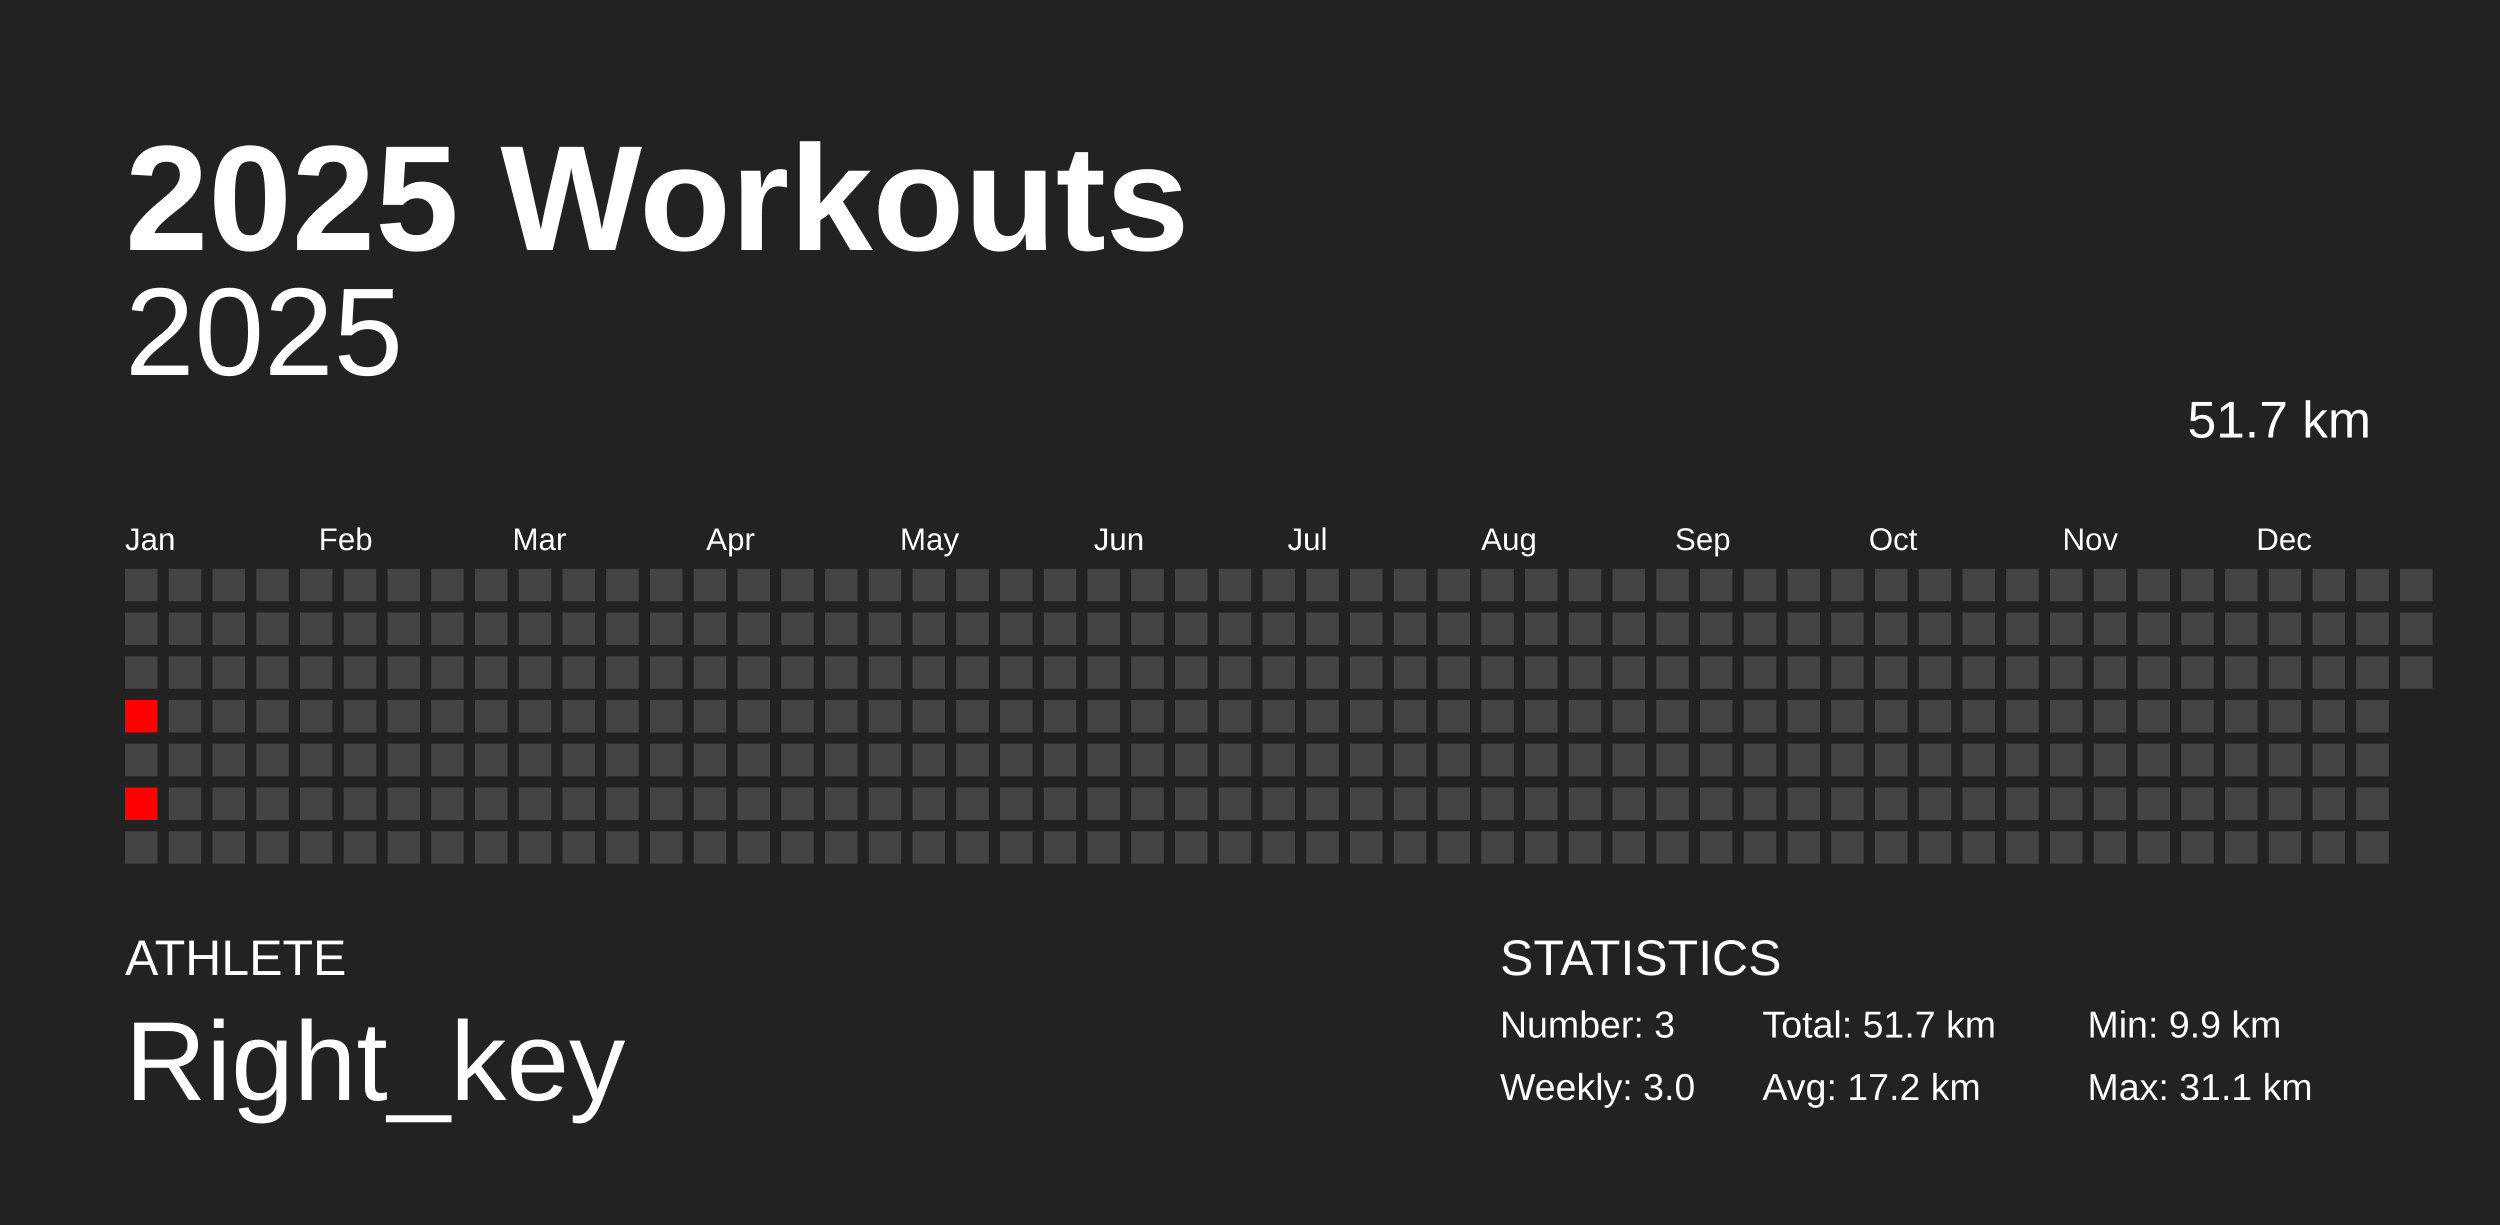
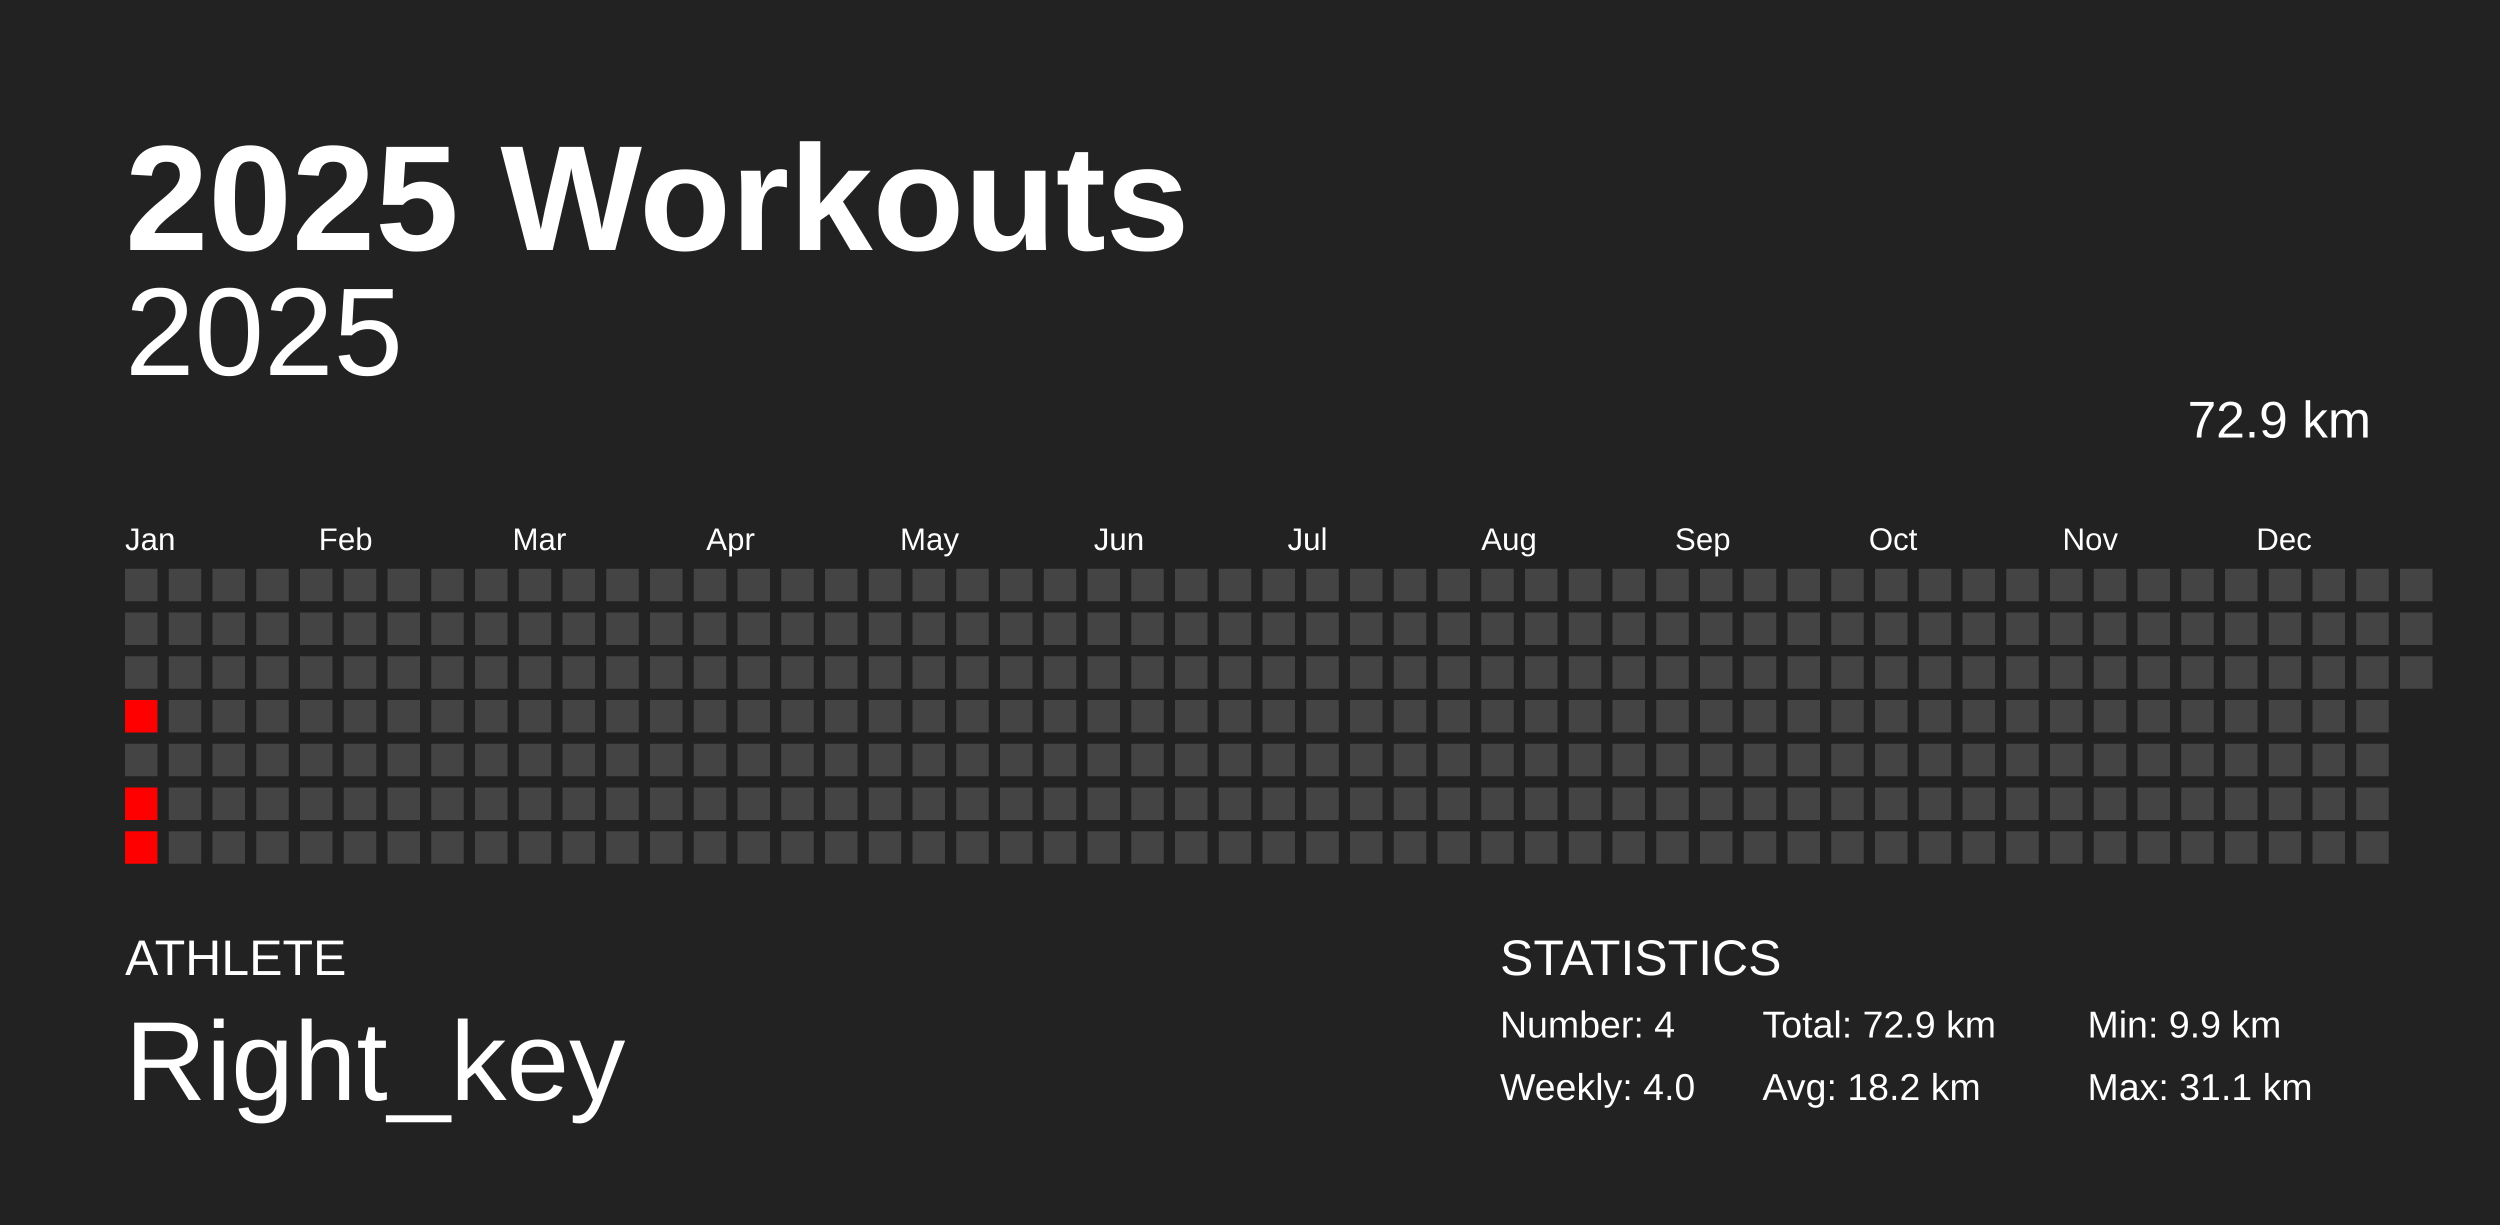
<svg xmlns="http://www.w3.org/2000/svg" baseProfile="full" height="98mm" version="1.1" viewBox="0,0,200,98" width="200mm">
  <defs />
  <rect fill="#222222" height="98" width="200" x="0" y="0" />
  <text fill="#FFFFFF" style="font-size:12px; font-family:Arial; font-weight:bold;" x="10" y="20">2025 Workouts</text>
  <text fill="#FFFFFF" style="font-size:4px; font-family:Arial" x="10" y="78">ATHLETE</text>
  <text fill="#FFFFFF" style="font-size:9px; font-family:Arial" x="10" y="88">Right_key</text>
  <text fill="#FFFFFF" style="font-size:4px; font-family:Arial" x="120" y="78">STATISTICS</text>
-   <text fill="#FFFFFF" style="font-size:3px; font-family:Arial" x="120" y="83">Number: 3</text>
-   <text fill="#FFFFFF" style="font-size:3px; font-family:Arial" x="120" y="88">Weekly: 3.0</text>
-   <text fill="#FFFFFF" style="font-size:3px; font-family:Arial" x="141" y="83">Total: 51.7 km</text>
-   <text fill="#FFFFFF" style="font-size:3px; font-family:Arial" x="141" y="88">Avg: 17.2 km</text>
+   <text fill="#FFFFFF" style="font-size:3px; font-family:Arial" x="120" y="83">Number: 4</text>
+   <text fill="#FFFFFF" style="font-size:3px; font-family:Arial" x="120" y="88">Weekly: 4.0</text>
+   <text fill="#FFFFFF" style="font-size:3px; font-family:Arial" x="141" y="83">Total: 72.9 km</text>
+   <text fill="#FFFFFF" style="font-size:3px; font-family:Arial" x="141" y="88">Avg: 18.2 km</text>
  <text fill="#FFFFFF" style="font-size:3px; font-family:Arial" x="167" y="83">Min: 9.9 km</text>
  <text fill="#FFFFFF" style="font-size:3px; font-family:Arial" x="167" y="88">Max: 31.1 km</text>
  <text alignment-baseline="hanging" fill="#FFFFFF" style="font-size:10.0px; font-family:Arial;" x="10" y="30">2025</text>
-   <text alignment-baseline="hanging" fill="#FFFFFF" style="font-size:4.125px; font-family:Arial;" x="175" y="35">51.7 km</text>
+   <text alignment-baseline="hanging" fill="#FFFFFF" style="font-size:4.125px; font-family:Arial;" x="175" y="35">72.9 km</text>
  <text fill="#FFFFFF" style="font-size:2.5px; font-family:Arial" x="10.0" y="44">Jan</text>
  <text fill="#FFFFFF" style="font-size:2.5px; font-family:Arial" x="25.5" y="44">Feb</text>
  <text fill="#FFFFFF" style="font-size:2.5px; font-family:Arial" x="41.0" y="44">Mar</text>
  <text fill="#FFFFFF" style="font-size:2.5px; font-family:Arial" x="56.5" y="44">Apr</text>
  <text fill="#FFFFFF" style="font-size:2.5px; font-family:Arial" x="72.0" y="44">May</text>
  <text fill="#FFFFFF" style="font-size:2.5px; font-family:Arial" x="87.5" y="44">Jun</text>
  <text fill="#FFFFFF" style="font-size:2.5px; font-family:Arial" x="103.0" y="44">Jul</text>
  <text fill="#FFFFFF" style="font-size:2.5px; font-family:Arial" x="118.5" y="44">Aug</text>
  <text fill="#FFFFFF" style="font-size:2.5px; font-family:Arial" x="134.0" y="44">Sep</text>
  <text fill="#FFFFFF" style="font-size:2.5px; font-family:Arial" x="149.5" y="44">Oct</text>
  <text fill="#FFFFFF" style="font-size:2.5px; font-family:Arial" x="165.0" y="44">Nov</text>
  <text fill="#FFFFFF" style="font-size:2.5px; font-family:Arial" x="180.5" y="44">Dec</text>
  <rect fill="#444444" height="2.6" width="2.6" x="10.0" y="45.5" />
  <rect fill="#444444" height="2.6" width="2.6" x="10.0" y="49.0" />
  <rect fill="#444444" height="2.6" width="2.6" x="10.0" y="52.5" />
  <rect fill="red" height="2.6" width="2.6" x="10.0" y="56.0" />
  <rect fill="#444444" height="2.6" width="2.6" x="10.0" y="59.5" />
  <rect fill="red" height="2.6" width="2.6" x="10.0" y="63.0" />
-   <rect fill="#444444" height="2.6" width="2.6" x="10.0" y="66.5" />
+   <rect fill="red" height="2.6" width="2.6" x="10.0" y="66.5" />
  <rect fill="#444444" height="2.6" width="2.6" x="13.5" y="45.5" />
  <rect fill="#444444" height="2.6" width="2.6" x="13.5" y="49.0" />
  <rect fill="#444444" height="2.6" width="2.6" x="13.5" y="52.5" />
  <rect fill="#444444" height="2.6" width="2.6" x="13.5" y="56.0" />
  <rect fill="#444444" height="2.6" width="2.6" x="13.5" y="59.5" />
  <rect fill="#444444" height="2.6" width="2.6" x="13.5" y="63.0" />
  <rect fill="#444444" height="2.6" width="2.6" x="13.5" y="66.5" />
  <rect fill="#444444" height="2.6" width="2.6" x="17.0" y="45.5" />
  <rect fill="#444444" height="2.6" width="2.6" x="17.0" y="49.0" />
  <rect fill="#444444" height="2.6" width="2.6" x="17.0" y="52.5" />
  <rect fill="#444444" height="2.6" width="2.6" x="17.0" y="56.0" />
  <rect fill="#444444" height="2.6" width="2.6" x="17.0" y="59.5" />
  <rect fill="#444444" height="2.6" width="2.6" x="17.0" y="63.0" />
  <rect fill="#444444" height="2.6" width="2.6" x="17.0" y="66.5" />
  <rect fill="#444444" height="2.6" width="2.6" x="20.5" y="45.5" />
  <rect fill="#444444" height="2.6" width="2.6" x="20.5" y="49.0" />
  <rect fill="#444444" height="2.6" width="2.6" x="20.5" y="52.5" />
  <rect fill="#444444" height="2.6" width="2.6" x="20.5" y="56.0" />
  <rect fill="#444444" height="2.6" width="2.6" x="20.5" y="59.5" />
  <rect fill="#444444" height="2.6" width="2.6" x="20.5" y="63.0" />
  <rect fill="#444444" height="2.6" width="2.6" x="20.5" y="66.5" />
  <rect fill="#444444" height="2.6" width="2.6" x="24.0" y="45.5" />
  <rect fill="#444444" height="2.6" width="2.6" x="24.0" y="49.0" />
  <rect fill="#444444" height="2.6" width="2.6" x="24.0" y="52.5" />
  <rect fill="#444444" height="2.6" width="2.6" x="24.0" y="56.0" />
  <rect fill="#444444" height="2.6" width="2.6" x="24.0" y="59.5" />
  <rect fill="#444444" height="2.6" width="2.6" x="24.0" y="63.0" />
  <rect fill="#444444" height="2.6" width="2.6" x="24.0" y="66.5" />
  <rect fill="#444444" height="2.6" width="2.6" x="27.5" y="45.5" />
  <rect fill="#444444" height="2.6" width="2.6" x="27.5" y="49.0" />
  <rect fill="#444444" height="2.6" width="2.6" x="27.5" y="52.5" />
  <rect fill="#444444" height="2.6" width="2.6" x="27.5" y="56.0" />
  <rect fill="#444444" height="2.6" width="2.6" x="27.5" y="59.5" />
  <rect fill="#444444" height="2.6" width="2.6" x="27.5" y="63.0" />
  <rect fill="#444444" height="2.6" width="2.6" x="27.5" y="66.5" />
  <rect fill="#444444" height="2.6" width="2.6" x="31.0" y="45.5" />
  <rect fill="#444444" height="2.6" width="2.6" x="31.0" y="49.0" />
  <rect fill="#444444" height="2.6" width="2.6" x="31.0" y="52.5" />
  <rect fill="#444444" height="2.6" width="2.6" x="31.0" y="56.0" />
  <rect fill="#444444" height="2.6" width="2.6" x="31.0" y="59.5" />
  <rect fill="#444444" height="2.6" width="2.6" x="31.0" y="63.0" />
  <rect fill="#444444" height="2.6" width="2.6" x="31.0" y="66.5" />
  <rect fill="#444444" height="2.6" width="2.6" x="34.5" y="45.5" />
  <rect fill="#444444" height="2.6" width="2.6" x="34.5" y="49.0" />
  <rect fill="#444444" height="2.6" width="2.6" x="34.5" y="52.5" />
  <rect fill="#444444" height="2.6" width="2.6" x="34.5" y="56.0" />
  <rect fill="#444444" height="2.6" width="2.6" x="34.5" y="59.5" />
  <rect fill="#444444" height="2.6" width="2.6" x="34.5" y="63.0" />
  <rect fill="#444444" height="2.6" width="2.6" x="34.5" y="66.5" />
  <rect fill="#444444" height="2.6" width="2.6" x="38.0" y="45.5" />
  <rect fill="#444444" height="2.6" width="2.6" x="38.0" y="49.0" />
  <rect fill="#444444" height="2.6" width="2.6" x="38.0" y="52.5" />
  <rect fill="#444444" height="2.6" width="2.6" x="38.0" y="56.0" />
  <rect fill="#444444" height="2.6" width="2.6" x="38.0" y="59.5" />
  <rect fill="#444444" height="2.6" width="2.6" x="38.0" y="63.0" />
  <rect fill="#444444" height="2.6" width="2.6" x="38.0" y="66.5" />
  <rect fill="#444444" height="2.6" width="2.6" x="41.5" y="45.5" />
  <rect fill="#444444" height="2.6" width="2.6" x="41.5" y="49.0" />
  <rect fill="#444444" height="2.6" width="2.6" x="41.5" y="52.5" />
  <rect fill="#444444" height="2.6" width="2.6" x="41.5" y="56.0" />
  <rect fill="#444444" height="2.6" width="2.6" x="41.5" y="59.5" />
  <rect fill="#444444" height="2.6" width="2.6" x="41.5" y="63.0" />
  <rect fill="#444444" height="2.6" width="2.6" x="41.5" y="66.5" />
  <rect fill="#444444" height="2.6" width="2.6" x="45.0" y="45.5" />
  <rect fill="#444444" height="2.6" width="2.6" x="45.0" y="49.0" />
  <rect fill="#444444" height="2.6" width="2.6" x="45.0" y="52.5" />
  <rect fill="#444444" height="2.6" width="2.6" x="45.0" y="56.0" />
  <rect fill="#444444" height="2.6" width="2.6" x="45.0" y="59.5" />
  <rect fill="#444444" height="2.6" width="2.6" x="45.0" y="63.0" />
  <rect fill="#444444" height="2.6" width="2.6" x="45.0" y="66.5" />
  <rect fill="#444444" height="2.6" width="2.6" x="48.5" y="45.5" />
  <rect fill="#444444" height="2.6" width="2.6" x="48.5" y="49.0" />
  <rect fill="#444444" height="2.6" width="2.6" x="48.5" y="52.5" />
  <rect fill="#444444" height="2.6" width="2.6" x="48.5" y="56.0" />
  <rect fill="#444444" height="2.6" width="2.6" x="48.5" y="59.5" />
  <rect fill="#444444" height="2.6" width="2.6" x="48.5" y="63.0" />
  <rect fill="#444444" height="2.6" width="2.6" x="48.5" y="66.5" />
  <rect fill="#444444" height="2.6" width="2.6" x="52.0" y="45.5" />
  <rect fill="#444444" height="2.6" width="2.6" x="52.0" y="49.0" />
  <rect fill="#444444" height="2.6" width="2.6" x="52.0" y="52.5" />
  <rect fill="#444444" height="2.6" width="2.6" x="52.0" y="56.0" />
  <rect fill="#444444" height="2.6" width="2.6" x="52.0" y="59.5" />
  <rect fill="#444444" height="2.6" width="2.6" x="52.0" y="63.0" />
  <rect fill="#444444" height="2.6" width="2.6" x="52.0" y="66.5" />
  <rect fill="#444444" height="2.6" width="2.6" x="55.5" y="45.5" />
  <rect fill="#444444" height="2.6" width="2.6" x="55.5" y="49.0" />
  <rect fill="#444444" height="2.6" width="2.6" x="55.5" y="52.5" />
  <rect fill="#444444" height="2.6" width="2.6" x="55.5" y="56.0" />
  <rect fill="#444444" height="2.6" width="2.6" x="55.5" y="59.5" />
  <rect fill="#444444" height="2.6" width="2.6" x="55.5" y="63.0" />
  <rect fill="#444444" height="2.6" width="2.6" x="55.5" y="66.5" />
  <rect fill="#444444" height="2.6" width="2.6" x="59.0" y="45.5" />
  <rect fill="#444444" height="2.6" width="2.6" x="59.0" y="49.0" />
  <rect fill="#444444" height="2.6" width="2.6" x="59.0" y="52.5" />
  <rect fill="#444444" height="2.6" width="2.6" x="59.0" y="56.0" />
  <rect fill="#444444" height="2.6" width="2.6" x="59.0" y="59.5" />
  <rect fill="#444444" height="2.6" width="2.6" x="59.0" y="63.0" />
  <rect fill="#444444" height="2.6" width="2.6" x="59.0" y="66.5" />
  <rect fill="#444444" height="2.6" width="2.6" x="62.5" y="45.5" />
  <rect fill="#444444" height="2.6" width="2.6" x="62.5" y="49.0" />
  <rect fill="#444444" height="2.6" width="2.6" x="62.5" y="52.5" />
  <rect fill="#444444" height="2.6" width="2.6" x="62.5" y="56.0" />
  <rect fill="#444444" height="2.6" width="2.6" x="62.5" y="59.5" />
  <rect fill="#444444" height="2.6" width="2.6" x="62.5" y="63.0" />
  <rect fill="#444444" height="2.6" width="2.6" x="62.5" y="66.5" />
  <rect fill="#444444" height="2.6" width="2.6" x="66.0" y="45.5" />
  <rect fill="#444444" height="2.6" width="2.6" x="66.0" y="49.0" />
  <rect fill="#444444" height="2.6" width="2.6" x="66.0" y="52.5" />
  <rect fill="#444444" height="2.6" width="2.6" x="66.0" y="56.0" />
  <rect fill="#444444" height="2.6" width="2.6" x="66.0" y="59.5" />
  <rect fill="#444444" height="2.6" width="2.6" x="66.0" y="63.0" />
  <rect fill="#444444" height="2.6" width="2.6" x="66.0" y="66.5" />
  <rect fill="#444444" height="2.6" width="2.6" x="69.5" y="45.5" />
  <rect fill="#444444" height="2.6" width="2.6" x="69.5" y="49.0" />
  <rect fill="#444444" height="2.6" width="2.6" x="69.5" y="52.5" />
  <rect fill="#444444" height="2.6" width="2.6" x="69.5" y="56.0" />
  <rect fill="#444444" height="2.6" width="2.6" x="69.5" y="59.5" />
  <rect fill="#444444" height="2.6" width="2.6" x="69.5" y="63.0" />
  <rect fill="#444444" height="2.6" width="2.6" x="69.5" y="66.5" />
  <rect fill="#444444" height="2.6" width="2.6" x="73.0" y="45.5" />
  <rect fill="#444444" height="2.6" width="2.6" x="73.0" y="49.0" />
  <rect fill="#444444" height="2.6" width="2.6" x="73.0" y="52.5" />
  <rect fill="#444444" height="2.6" width="2.6" x="73.0" y="56.0" />
  <rect fill="#444444" height="2.6" width="2.6" x="73.0" y="59.5" />
  <rect fill="#444444" height="2.6" width="2.6" x="73.0" y="63.0" />
  <rect fill="#444444" height="2.6" width="2.6" x="73.0" y="66.5" />
  <rect fill="#444444" height="2.6" width="2.6" x="76.5" y="45.5" />
  <rect fill="#444444" height="2.6" width="2.6" x="76.5" y="49.0" />
  <rect fill="#444444" height="2.6" width="2.6" x="76.5" y="52.5" />
  <rect fill="#444444" height="2.6" width="2.6" x="76.5" y="56.0" />
  <rect fill="#444444" height="2.6" width="2.6" x="76.5" y="59.5" />
  <rect fill="#444444" height="2.6" width="2.6" x="76.5" y="63.0" />
  <rect fill="#444444" height="2.6" width="2.6" x="76.5" y="66.5" />
  <rect fill="#444444" height="2.6" width="2.6" x="80.0" y="45.5" />
  <rect fill="#444444" height="2.6" width="2.6" x="80.0" y="49.0" />
  <rect fill="#444444" height="2.6" width="2.6" x="80.0" y="52.5" />
  <rect fill="#444444" height="2.6" width="2.6" x="80.0" y="56.0" />
  <rect fill="#444444" height="2.6" width="2.6" x="80.0" y="59.5" />
  <rect fill="#444444" height="2.6" width="2.6" x="80.0" y="63.0" />
  <rect fill="#444444" height="2.6" width="2.6" x="80.0" y="66.5" />
  <rect fill="#444444" height="2.6" width="2.6" x="83.5" y="45.5" />
  <rect fill="#444444" height="2.6" width="2.6" x="83.5" y="49.0" />
  <rect fill="#444444" height="2.6" width="2.6" x="83.5" y="52.5" />
  <rect fill="#444444" height="2.6" width="2.6" x="83.5" y="56.0" />
  <rect fill="#444444" height="2.6" width="2.6" x="83.5" y="59.5" />
  <rect fill="#444444" height="2.6" width="2.6" x="83.5" y="63.0" />
  <rect fill="#444444" height="2.6" width="2.6" x="83.5" y="66.5" />
  <rect fill="#444444" height="2.6" width="2.6" x="87.0" y="45.5" />
  <rect fill="#444444" height="2.6" width="2.6" x="87.0" y="49.0" />
  <rect fill="#444444" height="2.6" width="2.6" x="87.0" y="52.5" />
  <rect fill="#444444" height="2.6" width="2.6" x="87.0" y="56.0" />
  <rect fill="#444444" height="2.6" width="2.6" x="87.0" y="59.5" />
  <rect fill="#444444" height="2.6" width="2.6" x="87.0" y="63.0" />
  <rect fill="#444444" height="2.6" width="2.6" x="87.0" y="66.5" />
  <rect fill="#444444" height="2.6" width="2.6" x="90.5" y="45.5" />
  <rect fill="#444444" height="2.6" width="2.6" x="90.5" y="49.0" />
  <rect fill="#444444" height="2.6" width="2.6" x="90.5" y="52.5" />
  <rect fill="#444444" height="2.6" width="2.6" x="90.5" y="56.0" />
  <rect fill="#444444" height="2.6" width="2.6" x="90.5" y="59.5" />
  <rect fill="#444444" height="2.6" width="2.6" x="90.5" y="63.0" />
  <rect fill="#444444" height="2.6" width="2.6" x="90.5" y="66.5" />
  <rect fill="#444444" height="2.6" width="2.6" x="94.0" y="45.5" />
  <rect fill="#444444" height="2.6" width="2.6" x="94.0" y="49.0" />
  <rect fill="#444444" height="2.6" width="2.6" x="94.0" y="52.5" />
  <rect fill="#444444" height="2.6" width="2.6" x="94.0" y="56.0" />
  <rect fill="#444444" height="2.6" width="2.6" x="94.0" y="59.5" />
  <rect fill="#444444" height="2.6" width="2.6" x="94.0" y="63.0" />
  <rect fill="#444444" height="2.6" width="2.6" x="94.0" y="66.5" />
  <rect fill="#444444" height="2.6" width="2.6" x="97.5" y="45.5" />
  <rect fill="#444444" height="2.6" width="2.6" x="97.5" y="49.0" />
  <rect fill="#444444" height="2.6" width="2.6" x="97.5" y="52.5" />
  <rect fill="#444444" height="2.6" width="2.6" x="97.5" y="56.0" />
  <rect fill="#444444" height="2.6" width="2.6" x="97.5" y="59.5" />
  <rect fill="#444444" height="2.6" width="2.6" x="97.5" y="63.0" />
  <rect fill="#444444" height="2.6" width="2.6" x="97.5" y="66.5" />
  <rect fill="#444444" height="2.6" width="2.6" x="101.0" y="45.5" />
  <rect fill="#444444" height="2.6" width="2.6" x="101.0" y="49.0" />
  <rect fill="#444444" height="2.6" width="2.6" x="101.0" y="52.5" />
  <rect fill="#444444" height="2.6" width="2.6" x="101.0" y="56.0" />
  <rect fill="#444444" height="2.6" width="2.6" x="101.0" y="59.5" />
  <rect fill="#444444" height="2.6" width="2.6" x="101.0" y="63.0" />
  <rect fill="#444444" height="2.6" width="2.6" x="101.0" y="66.5" />
  <rect fill="#444444" height="2.6" width="2.6" x="104.5" y="45.5" />
  <rect fill="#444444" height="2.6" width="2.6" x="104.5" y="49.0" />
  <rect fill="#444444" height="2.6" width="2.6" x="104.5" y="52.5" />
  <rect fill="#444444" height="2.6" width="2.6" x="104.5" y="56.0" />
  <rect fill="#444444" height="2.6" width="2.6" x="104.5" y="59.5" />
  <rect fill="#444444" height="2.6" width="2.6" x="104.5" y="63.0" />
  <rect fill="#444444" height="2.6" width="2.6" x="104.5" y="66.5" />
  <rect fill="#444444" height="2.6" width="2.6" x="108.0" y="45.5" />
  <rect fill="#444444" height="2.6" width="2.6" x="108.0" y="49.0" />
  <rect fill="#444444" height="2.6" width="2.6" x="108.0" y="52.5" />
  <rect fill="#444444" height="2.6" width="2.6" x="108.0" y="56.0" />
  <rect fill="#444444" height="2.6" width="2.6" x="108.0" y="59.5" />
  <rect fill="#444444" height="2.6" width="2.6" x="108.0" y="63.0" />
  <rect fill="#444444" height="2.6" width="2.6" x="108.0" y="66.5" />
  <rect fill="#444444" height="2.6" width="2.6" x="111.5" y="45.5" />
  <rect fill="#444444" height="2.6" width="2.6" x="111.5" y="49.0" />
  <rect fill="#444444" height="2.6" width="2.6" x="111.5" y="52.5" />
  <rect fill="#444444" height="2.6" width="2.6" x="111.5" y="56.0" />
  <rect fill="#444444" height="2.6" width="2.6" x="111.5" y="59.5" />
  <rect fill="#444444" height="2.6" width="2.6" x="111.5" y="63.0" />
  <rect fill="#444444" height="2.6" width="2.6" x="111.5" y="66.5" />
  <rect fill="#444444" height="2.6" width="2.6" x="115.0" y="45.5" />
  <rect fill="#444444" height="2.6" width="2.6" x="115.0" y="49.0" />
  <rect fill="#444444" height="2.6" width="2.6" x="115.0" y="52.5" />
  <rect fill="#444444" height="2.6" width="2.6" x="115.0" y="56.0" />
  <rect fill="#444444" height="2.6" width="2.6" x="115.0" y="59.5" />
  <rect fill="#444444" height="2.6" width="2.6" x="115.0" y="63.0" />
  <rect fill="#444444" height="2.6" width="2.6" x="115.0" y="66.5" />
  <rect fill="#444444" height="2.6" width="2.6" x="118.5" y="45.5" />
  <rect fill="#444444" height="2.6" width="2.6" x="118.5" y="49.0" />
  <rect fill="#444444" height="2.6" width="2.6" x="118.5" y="52.5" />
  <rect fill="#444444" height="2.6" width="2.6" x="118.5" y="56.0" />
  <rect fill="#444444" height="2.6" width="2.6" x="118.5" y="59.5" />
  <rect fill="#444444" height="2.6" width="2.6" x="118.5" y="63.0" />
  <rect fill="#444444" height="2.6" width="2.6" x="118.5" y="66.5" />
  <rect fill="#444444" height="2.6" width="2.6" x="122.0" y="45.5" />
  <rect fill="#444444" height="2.6" width="2.6" x="122.0" y="49.0" />
  <rect fill="#444444" height="2.6" width="2.6" x="122.0" y="52.5" />
  <rect fill="#444444" height="2.6" width="2.6" x="122.0" y="56.0" />
  <rect fill="#444444" height="2.6" width="2.6" x="122.0" y="59.5" />
  <rect fill="#444444" height="2.6" width="2.6" x="122.0" y="63.0" />
  <rect fill="#444444" height="2.6" width="2.6" x="122.0" y="66.5" />
  <rect fill="#444444" height="2.6" width="2.6" x="125.5" y="45.5" />
  <rect fill="#444444" height="2.6" width="2.6" x="125.5" y="49.0" />
  <rect fill="#444444" height="2.6" width="2.6" x="125.5" y="52.5" />
  <rect fill="#444444" height="2.6" width="2.6" x="125.5" y="56.0" />
  <rect fill="#444444" height="2.6" width="2.6" x="125.5" y="59.5" />
  <rect fill="#444444" height="2.6" width="2.6" x="125.5" y="63.0" />
  <rect fill="#444444" height="2.6" width="2.6" x="125.5" y="66.5" />
  <rect fill="#444444" height="2.6" width="2.6" x="129.0" y="45.5" />
  <rect fill="#444444" height="2.6" width="2.6" x="129.0" y="49.0" />
  <rect fill="#444444" height="2.6" width="2.6" x="129.0" y="52.5" />
  <rect fill="#444444" height="2.6" width="2.6" x="129.0" y="56.0" />
  <rect fill="#444444" height="2.6" width="2.6" x="129.0" y="59.5" />
  <rect fill="#444444" height="2.6" width="2.6" x="129.0" y="63.0" />
  <rect fill="#444444" height="2.6" width="2.6" x="129.0" y="66.5" />
  <rect fill="#444444" height="2.6" width="2.6" x="132.5" y="45.5" />
  <rect fill="#444444" height="2.6" width="2.6" x="132.5" y="49.0" />
  <rect fill="#444444" height="2.6" width="2.6" x="132.5" y="52.5" />
  <rect fill="#444444" height="2.6" width="2.6" x="132.5" y="56.0" />
  <rect fill="#444444" height="2.6" width="2.6" x="132.5" y="59.5" />
  <rect fill="#444444" height="2.6" width="2.6" x="132.5" y="63.0" />
  <rect fill="#444444" height="2.6" width="2.6" x="132.5" y="66.5" />
  <rect fill="#444444" height="2.6" width="2.6" x="136.0" y="45.5" />
  <rect fill="#444444" height="2.6" width="2.6" x="136.0" y="49.0" />
  <rect fill="#444444" height="2.6" width="2.6" x="136.0" y="52.5" />
  <rect fill="#444444" height="2.6" width="2.6" x="136.0" y="56.0" />
  <rect fill="#444444" height="2.6" width="2.6" x="136.0" y="59.5" />
  <rect fill="#444444" height="2.6" width="2.6" x="136.0" y="63.0" />
  <rect fill="#444444" height="2.6" width="2.6" x="136.0" y="66.5" />
  <rect fill="#444444" height="2.6" width="2.6" x="139.5" y="45.5" />
  <rect fill="#444444" height="2.6" width="2.6" x="139.5" y="49.0" />
  <rect fill="#444444" height="2.6" width="2.6" x="139.5" y="52.5" />
  <rect fill="#444444" height="2.6" width="2.6" x="139.5" y="56.0" />
  <rect fill="#444444" height="2.6" width="2.6" x="139.5" y="59.5" />
  <rect fill="#444444" height="2.6" width="2.6" x="139.5" y="63.0" />
  <rect fill="#444444" height="2.6" width="2.6" x="139.5" y="66.5" />
  <rect fill="#444444" height="2.6" width="2.6" x="143.0" y="45.5" />
  <rect fill="#444444" height="2.6" width="2.6" x="143.0" y="49.0" />
  <rect fill="#444444" height="2.6" width="2.6" x="143.0" y="52.5" />
  <rect fill="#444444" height="2.6" width="2.6" x="143.0" y="56.0" />
  <rect fill="#444444" height="2.6" width="2.6" x="143.0" y="59.5" />
  <rect fill="#444444" height="2.6" width="2.6" x="143.0" y="63.0" />
  <rect fill="#444444" height="2.6" width="2.6" x="143.0" y="66.5" />
  <rect fill="#444444" height="2.6" width="2.6" x="146.5" y="45.5" />
  <rect fill="#444444" height="2.6" width="2.6" x="146.5" y="49.0" />
  <rect fill="#444444" height="2.6" width="2.6" x="146.5" y="52.5" />
  <rect fill="#444444" height="2.6" width="2.6" x="146.5" y="56.0" />
  <rect fill="#444444" height="2.6" width="2.6" x="146.5" y="59.5" />
  <rect fill="#444444" height="2.6" width="2.6" x="146.5" y="63.0" />
  <rect fill="#444444" height="2.6" width="2.6" x="146.5" y="66.5" />
  <rect fill="#444444" height="2.6" width="2.6" x="150.0" y="45.5" />
  <rect fill="#444444" height="2.6" width="2.6" x="150.0" y="49.0" />
  <rect fill="#444444" height="2.6" width="2.6" x="150.0" y="52.5" />
  <rect fill="#444444" height="2.6" width="2.6" x="150.0" y="56.0" />
  <rect fill="#444444" height="2.6" width="2.6" x="150.0" y="59.5" />
  <rect fill="#444444" height="2.6" width="2.6" x="150.0" y="63.0" />
  <rect fill="#444444" height="2.6" width="2.6" x="150.0" y="66.5" />
  <rect fill="#444444" height="2.6" width="2.6" x="153.5" y="45.5" />
  <rect fill="#444444" height="2.6" width="2.6" x="153.5" y="49.0" />
  <rect fill="#444444" height="2.6" width="2.6" x="153.5" y="52.5" />
  <rect fill="#444444" height="2.6" width="2.6" x="153.5" y="56.0" />
  <rect fill="#444444" height="2.6" width="2.6" x="153.5" y="59.5" />
  <rect fill="#444444" height="2.6" width="2.6" x="153.5" y="63.0" />
  <rect fill="#444444" height="2.6" width="2.6" x="153.5" y="66.5" />
  <rect fill="#444444" height="2.6" width="2.6" x="157.0" y="45.5" />
  <rect fill="#444444" height="2.6" width="2.6" x="157.0" y="49.0" />
  <rect fill="#444444" height="2.6" width="2.6" x="157.0" y="52.5" />
  <rect fill="#444444" height="2.6" width="2.6" x="157.0" y="56.0" />
  <rect fill="#444444" height="2.6" width="2.6" x="157.0" y="59.5" />
  <rect fill="#444444" height="2.6" width="2.6" x="157.0" y="63.0" />
  <rect fill="#444444" height="2.6" width="2.6" x="157.0" y="66.5" />
  <rect fill="#444444" height="2.6" width="2.6" x="160.5" y="45.5" />
  <rect fill="#444444" height="2.6" width="2.6" x="160.5" y="49.0" />
  <rect fill="#444444" height="2.6" width="2.6" x="160.5" y="52.5" />
  <rect fill="#444444" height="2.6" width="2.6" x="160.5" y="56.0" />
  <rect fill="#444444" height="2.6" width="2.6" x="160.5" y="59.5" />
  <rect fill="#444444" height="2.6" width="2.6" x="160.5" y="63.0" />
  <rect fill="#444444" height="2.6" width="2.6" x="160.5" y="66.5" />
  <rect fill="#444444" height="2.6" width="2.6" x="164.0" y="45.5" />
  <rect fill="#444444" height="2.6" width="2.6" x="164.0" y="49.0" />
  <rect fill="#444444" height="2.6" width="2.6" x="164.0" y="52.5" />
  <rect fill="#444444" height="2.6" width="2.6" x="164.0" y="56.0" />
  <rect fill="#444444" height="2.6" width="2.6" x="164.0" y="59.5" />
  <rect fill="#444444" height="2.6" width="2.6" x="164.0" y="63.0" />
  <rect fill="#444444" height="2.6" width="2.6" x="164.0" y="66.5" />
  <rect fill="#444444" height="2.6" width="2.6" x="167.5" y="45.5" />
  <rect fill="#444444" height="2.6" width="2.6" x="167.5" y="49.0" />
  <rect fill="#444444" height="2.6" width="2.6" x="167.5" y="52.5" />
  <rect fill="#444444" height="2.6" width="2.6" x="167.5" y="56.0" />
  <rect fill="#444444" height="2.6" width="2.6" x="167.5" y="59.5" />
  <rect fill="#444444" height="2.6" width="2.6" x="167.5" y="63.0" />
  <rect fill="#444444" height="2.6" width="2.6" x="167.5" y="66.5" />
  <rect fill="#444444" height="2.6" width="2.6" x="171.0" y="45.5" />
  <rect fill="#444444" height="2.6" width="2.6" x="171.0" y="49.0" />
  <rect fill="#444444" height="2.6" width="2.6" x="171.0" y="52.5" />
  <rect fill="#444444" height="2.6" width="2.6" x="171.0" y="56.0" />
  <rect fill="#444444" height="2.6" width="2.6" x="171.0" y="59.5" />
  <rect fill="#444444" height="2.6" width="2.6" x="171.0" y="63.0" />
  <rect fill="#444444" height="2.6" width="2.6" x="171.0" y="66.5" />
  <rect fill="#444444" height="2.6" width="2.6" x="174.5" y="45.5" />
  <rect fill="#444444" height="2.6" width="2.6" x="174.5" y="49.0" />
  <rect fill="#444444" height="2.6" width="2.6" x="174.5" y="52.5" />
  <rect fill="#444444" height="2.6" width="2.6" x="174.5" y="56.0" />
  <rect fill="#444444" height="2.6" width="2.6" x="174.5" y="59.5" />
  <rect fill="#444444" height="2.6" width="2.6" x="174.5" y="63.0" />
  <rect fill="#444444" height="2.6" width="2.6" x="174.5" y="66.5" />
  <rect fill="#444444" height="2.6" width="2.6" x="178.0" y="45.5" />
  <rect fill="#444444" height="2.6" width="2.6" x="178.0" y="49.0" />
  <rect fill="#444444" height="2.6" width="2.6" x="178.0" y="52.5" />
  <rect fill="#444444" height="2.6" width="2.6" x="178.0" y="56.0" />
  <rect fill="#444444" height="2.6" width="2.6" x="178.0" y="59.5" />
  <rect fill="#444444" height="2.6" width="2.6" x="178.0" y="63.0" />
  <rect fill="#444444" height="2.6" width="2.6" x="178.0" y="66.5" />
  <rect fill="#444444" height="2.6" width="2.6" x="181.5" y="45.5" />
  <rect fill="#444444" height="2.6" width="2.6" x="181.5" y="49.0" />
  <rect fill="#444444" height="2.6" width="2.6" x="181.5" y="52.5" />
  <rect fill="#444444" height="2.6" width="2.6" x="181.5" y="56.0" />
  <rect fill="#444444" height="2.6" width="2.6" x="181.5" y="59.5" />
  <rect fill="#444444" height="2.6" width="2.6" x="181.5" y="63.0" />
  <rect fill="#444444" height="2.6" width="2.6" x="181.5" y="66.5" />
  <rect fill="#444444" height="2.6" width="2.6" x="185.0" y="45.5" />
  <rect fill="#444444" height="2.6" width="2.6" x="185.0" y="49.0" />
  <rect fill="#444444" height="2.6" width="2.6" x="185.0" y="52.5" />
  <rect fill="#444444" height="2.6" width="2.6" x="185.0" y="56.0" />
  <rect fill="#444444" height="2.6" width="2.6" x="185.0" y="59.5" />
  <rect fill="#444444" height="2.6" width="2.6" x="185.0" y="63.0" />
  <rect fill="#444444" height="2.6" width="2.6" x="185.0" y="66.5" />
  <rect fill="#444444" height="2.6" width="2.6" x="188.5" y="45.5" />
  <rect fill="#444444" height="2.6" width="2.6" x="188.5" y="49.0" />
  <rect fill="#444444" height="2.6" width="2.6" x="188.5" y="52.5" />
  <rect fill="#444444" height="2.6" width="2.6" x="188.5" y="56.0" />
  <rect fill="#444444" height="2.6" width="2.6" x="188.5" y="59.5" />
  <rect fill="#444444" height="2.6" width="2.6" x="188.5" y="63.0" />
  <rect fill="#444444" height="2.6" width="2.6" x="188.5" y="66.5" />
  <rect fill="#444444" height="2.6" width="2.6" x="192.0" y="45.5" />
  <rect fill="#444444" height="2.6" width="2.6" x="192.0" y="49.0" />
  <rect fill="#444444" height="2.6" width="2.6" x="192.0" y="52.5" />
</svg>
